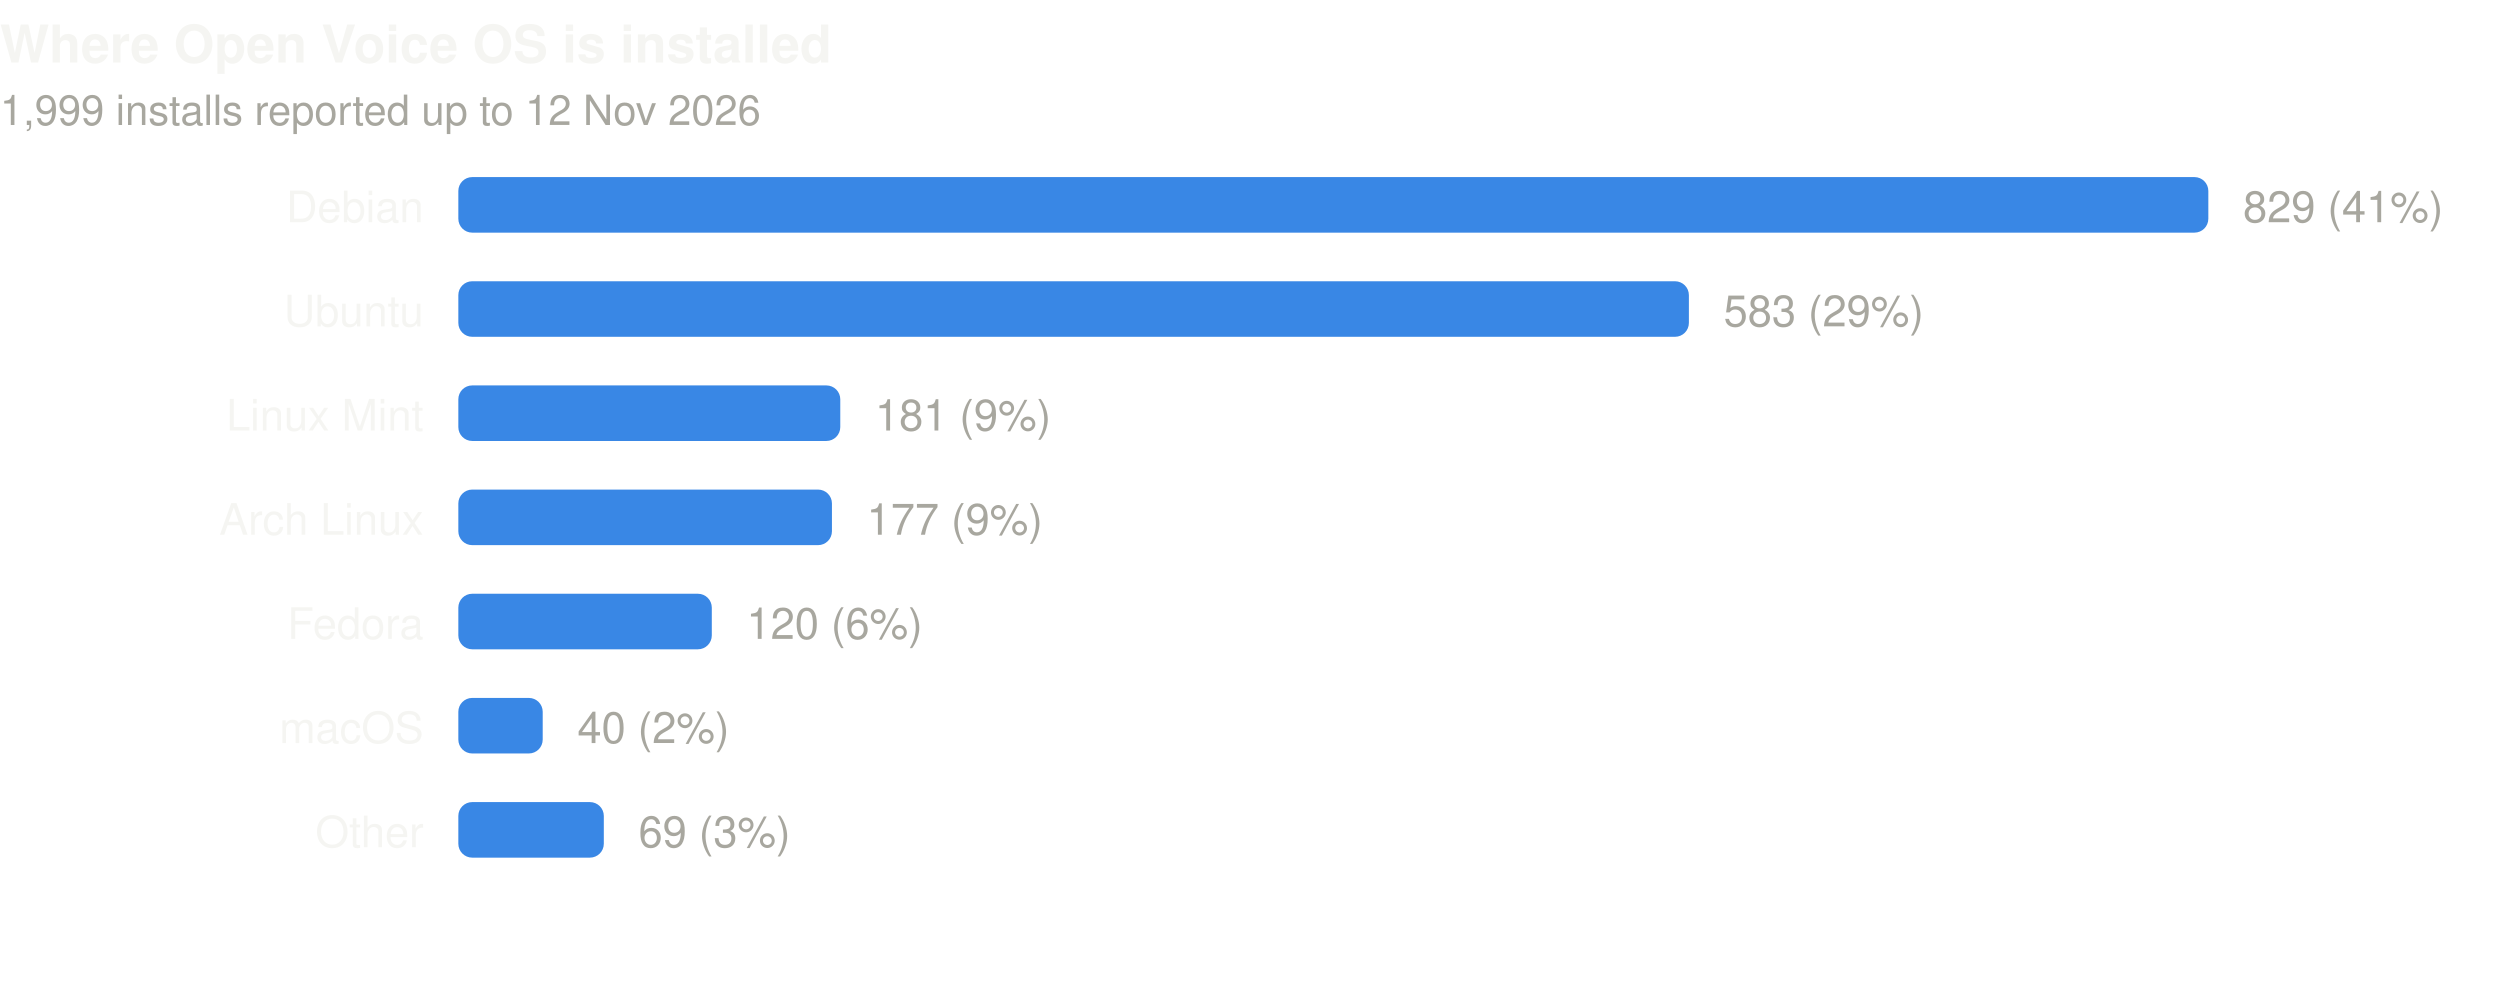
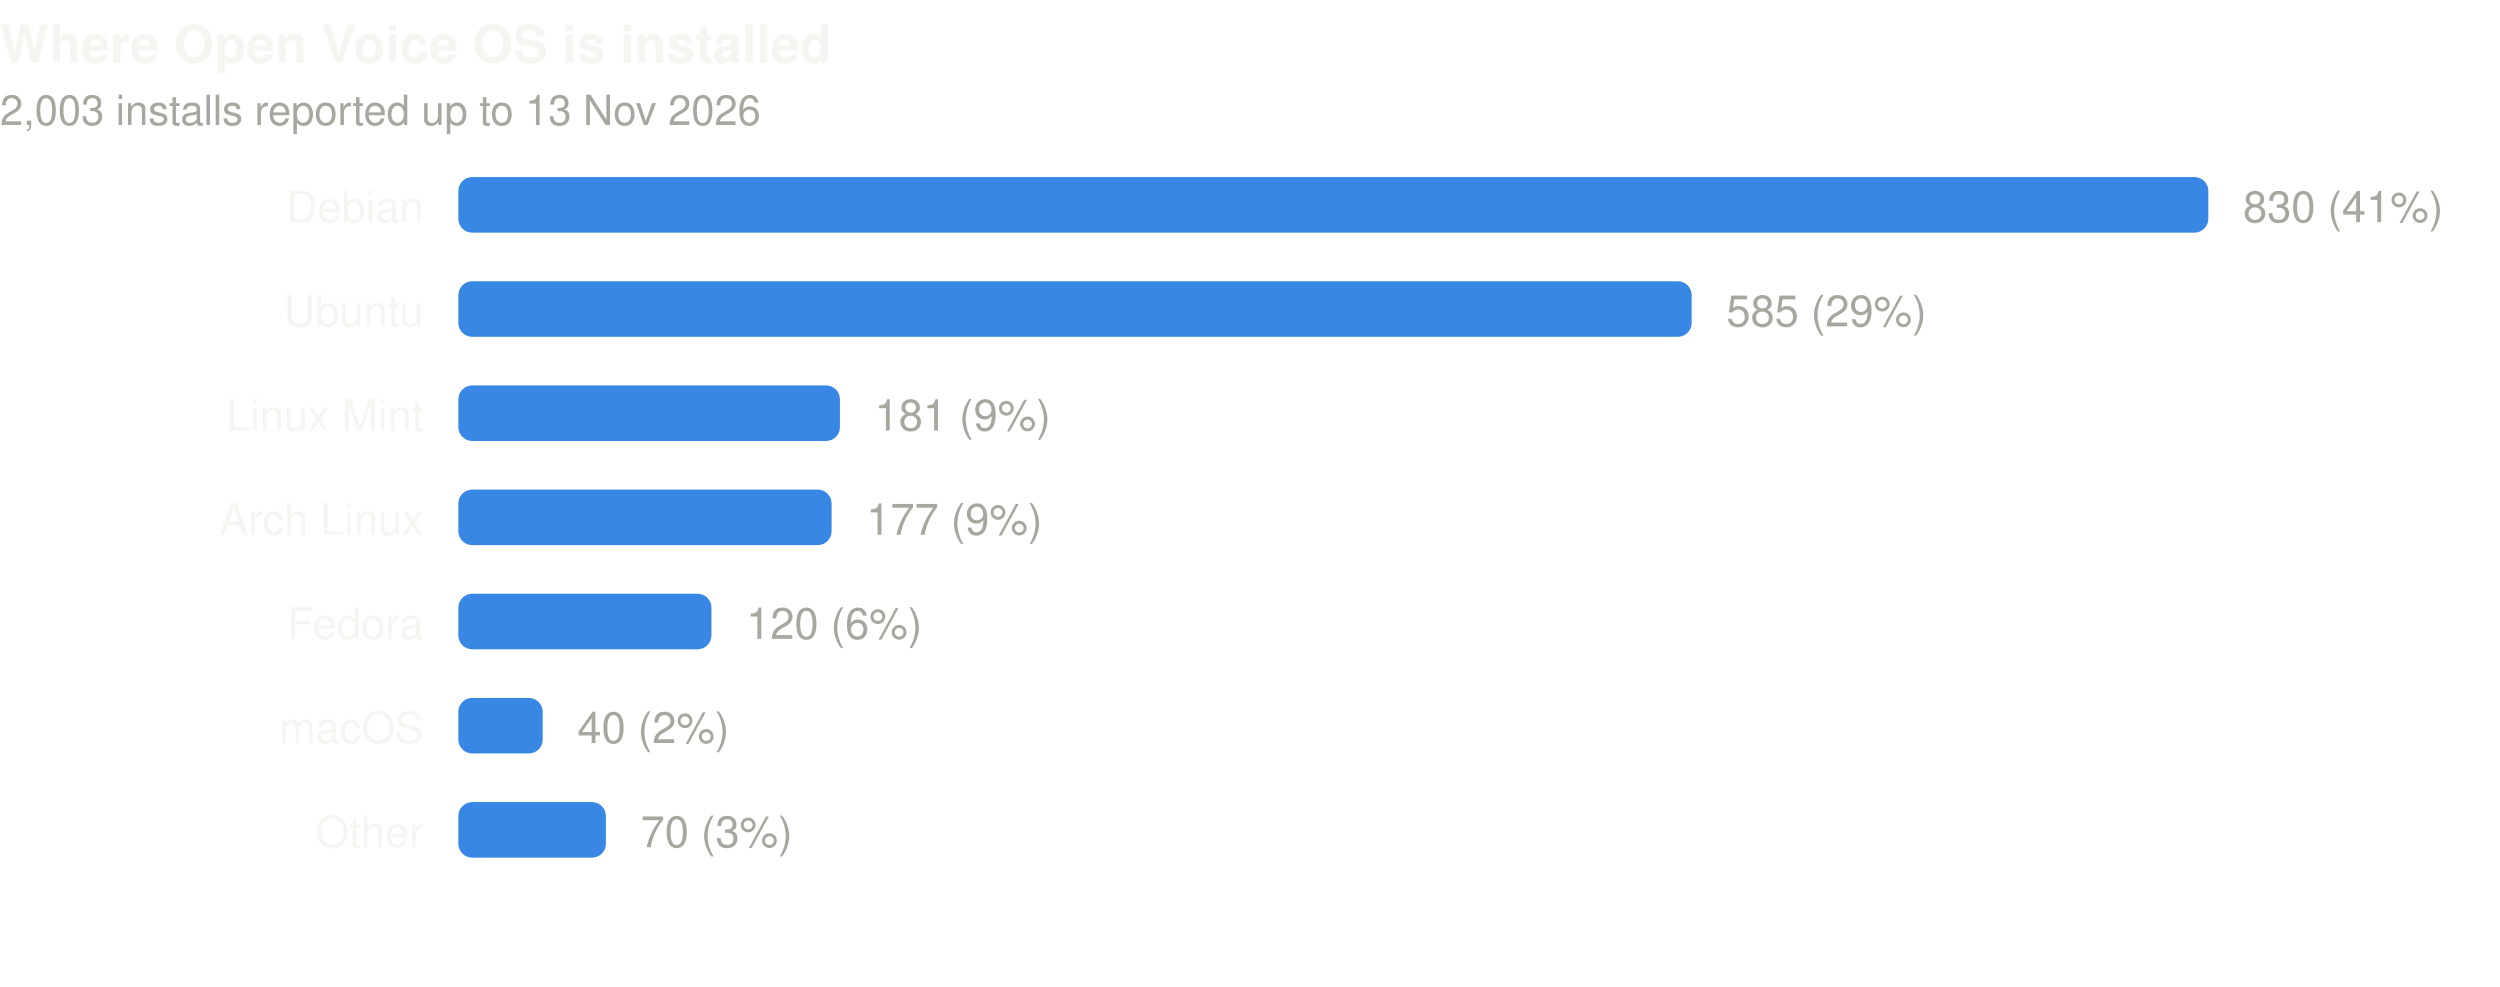
- <svg xmlns="http://www.w3.org/2000/svg" width="720" height="284" viewBox="0 0 720 284" role="img" aria-label="Where Open Voice OS is installed. 1,999 installs reported up to 12 Nov 2026">
+ <svg xmlns="http://www.w3.org/2000/svg" width="720" height="284" viewBox="0 0 720 284" role="img" aria-label="Where Open Voice OS is installed. 2,003 installs reported up to 13 Nov 2026">
  <text x="0" y="18" font-family="ui-sans-serif,-apple-system,BlinkMacSystemFont,'Segoe UI',Helvetica,Arial,sans-serif" font-size="15" font-weight="600" fill="#f5f5f2">Where Open Voice OS is installed</text>
-   <text x="0" y="36" font-family="ui-sans-serif,-apple-system,BlinkMacSystemFont,'Segoe UI',Helvetica,Arial,sans-serif" font-size="12" fill="#a8a79f">1,999 installs reported up to 12 Nov 2026</text>
+   <text x="0" y="36" font-family="ui-sans-serif,-apple-system,BlinkMacSystemFont,'Segoe UI',Helvetica,Arial,sans-serif" font-size="12" fill="#a8a79f">2,003 installs reported up to 13 Nov 2026</text>
  <text x="122" y="64.0" text-anchor="end" font-family="ui-sans-serif,-apple-system,BlinkMacSystemFont,'Segoe UI',Helvetica,Arial,sans-serif" font-size="12.5" fill="#f5f5f2">Debian</text>
  <rect x="132" y="51.0" width="504.0" height="16" rx="4" fill="#3987e5" />
-   <text x="646.0" y="64.0" font-family="ui-sans-serif,-apple-system,BlinkMacSystemFont,'Segoe UI',Helvetica,Arial,sans-serif" font-size="12.5" fill="#a8a79f">829 (41%)</text>
+   <text x="646.0" y="64.0" font-family="ui-sans-serif,-apple-system,BlinkMacSystemFont,'Segoe UI',Helvetica,Arial,sans-serif" font-size="12.5" fill="#a8a79f">830 (41%)</text>
  <text x="122" y="94.0" text-anchor="end" font-family="ui-sans-serif,-apple-system,BlinkMacSystemFont,'Segoe UI',Helvetica,Arial,sans-serif" font-size="12.5" fill="#f5f5f2">Ubuntu</text>
-   <rect x="132" y="81.0" width="354.4" height="16" rx="4" fill="#3987e5" />
-   <text x="496.4" y="94.0" font-family="ui-sans-serif,-apple-system,BlinkMacSystemFont,'Segoe UI',Helvetica,Arial,sans-serif" font-size="12.5" fill="#a8a79f">583 (29%)</text>
+   <rect x="132" y="81.0" width="355.2" height="16" rx="4" fill="#3987e5" />
+   <text x="497.2" y="94.0" font-family="ui-sans-serif,-apple-system,BlinkMacSystemFont,'Segoe UI',Helvetica,Arial,sans-serif" font-size="12.5" fill="#a8a79f">585 (29%)</text>
  <text x="122" y="124.0" text-anchor="end" font-family="ui-sans-serif,-apple-system,BlinkMacSystemFont,'Segoe UI',Helvetica,Arial,sans-serif" font-size="12.5" fill="#f5f5f2">Linux Mint</text>
-   <rect x="132" y="111.0" width="110.0" height="16" rx="4" fill="#3987e5" />
-   <text x="252.0" y="124.0" font-family="ui-sans-serif,-apple-system,BlinkMacSystemFont,'Segoe UI',Helvetica,Arial,sans-serif" font-size="12.5" fill="#a8a79f">181 (9%)</text>
+   <rect x="132" y="111.0" width="109.9" height="16" rx="4" fill="#3987e5" />
+   <text x="251.9" y="124.0" font-family="ui-sans-serif,-apple-system,BlinkMacSystemFont,'Segoe UI',Helvetica,Arial,sans-serif" font-size="12.5" fill="#a8a79f">181 (9%)</text>
  <text x="122" y="154.0" text-anchor="end" font-family="ui-sans-serif,-apple-system,BlinkMacSystemFont,'Segoe UI',Helvetica,Arial,sans-serif" font-size="12.5" fill="#f5f5f2">Arch Linux</text>
-   <rect x="132" y="141.0" width="107.6" height="16" rx="4" fill="#3987e5" />
-   <text x="249.6" y="154.0" font-family="ui-sans-serif,-apple-system,BlinkMacSystemFont,'Segoe UI',Helvetica,Arial,sans-serif" font-size="12.5" fill="#a8a79f">177 (9%)</text>
+   <rect x="132" y="141.0" width="107.5" height="16" rx="4" fill="#3987e5" />
+   <text x="249.5" y="154.0" font-family="ui-sans-serif,-apple-system,BlinkMacSystemFont,'Segoe UI',Helvetica,Arial,sans-serif" font-size="12.5" fill="#a8a79f">177 (9%)</text>
  <text x="122" y="184.0" text-anchor="end" font-family="ui-sans-serif,-apple-system,BlinkMacSystemFont,'Segoe UI',Helvetica,Arial,sans-serif" font-size="12.5" fill="#f5f5f2">Fedora</text>
-   <rect x="132" y="171.0" width="73.0" height="16" rx="4" fill="#3987e5" />
-   <text x="215.0" y="184.0" font-family="ui-sans-serif,-apple-system,BlinkMacSystemFont,'Segoe UI',Helvetica,Arial,sans-serif" font-size="12.5" fill="#a8a79f">120 (6%)</text>
+   <rect x="132" y="171.0" width="72.9" height="16" rx="4" fill="#3987e5" />
+   <text x="214.9" y="184.0" font-family="ui-sans-serif,-apple-system,BlinkMacSystemFont,'Segoe UI',Helvetica,Arial,sans-serif" font-size="12.5" fill="#a8a79f">120 (6%)</text>
  <text x="122" y="214.0" text-anchor="end" font-family="ui-sans-serif,-apple-system,BlinkMacSystemFont,'Segoe UI',Helvetica,Arial,sans-serif" font-size="12.5" fill="#f5f5f2">macOS</text>
  <rect x="132" y="201.0" width="24.3" height="16" rx="4" fill="#3987e5" />
  <text x="166.3" y="214.0" font-family="ui-sans-serif,-apple-system,BlinkMacSystemFont,'Segoe UI',Helvetica,Arial,sans-serif" font-size="12.5" fill="#a8a79f">40 (2%)</text>
  <text x="122" y="244.0" text-anchor="end" font-family="ui-sans-serif,-apple-system,BlinkMacSystemFont,'Segoe UI',Helvetica,Arial,sans-serif" font-size="12.5" fill="#f5f5f2">Other</text>
-   <rect x="132" y="231.0" width="41.9" height="16" rx="4" fill="#3987e5" />
-   <text x="183.9" y="244.0" font-family="ui-sans-serif,-apple-system,BlinkMacSystemFont,'Segoe UI',Helvetica,Arial,sans-serif" font-size="12.5" fill="#a8a79f">69 (3%)</text>
+   <rect x="132" y="231.0" width="42.5" height="16" rx="4" fill="#3987e5" />
+   <text x="184.5" y="244.0" font-family="ui-sans-serif,-apple-system,BlinkMacSystemFont,'Segoe UI',Helvetica,Arial,sans-serif" font-size="12.5" fill="#a8a79f">70 (3%)</text>
</svg>
